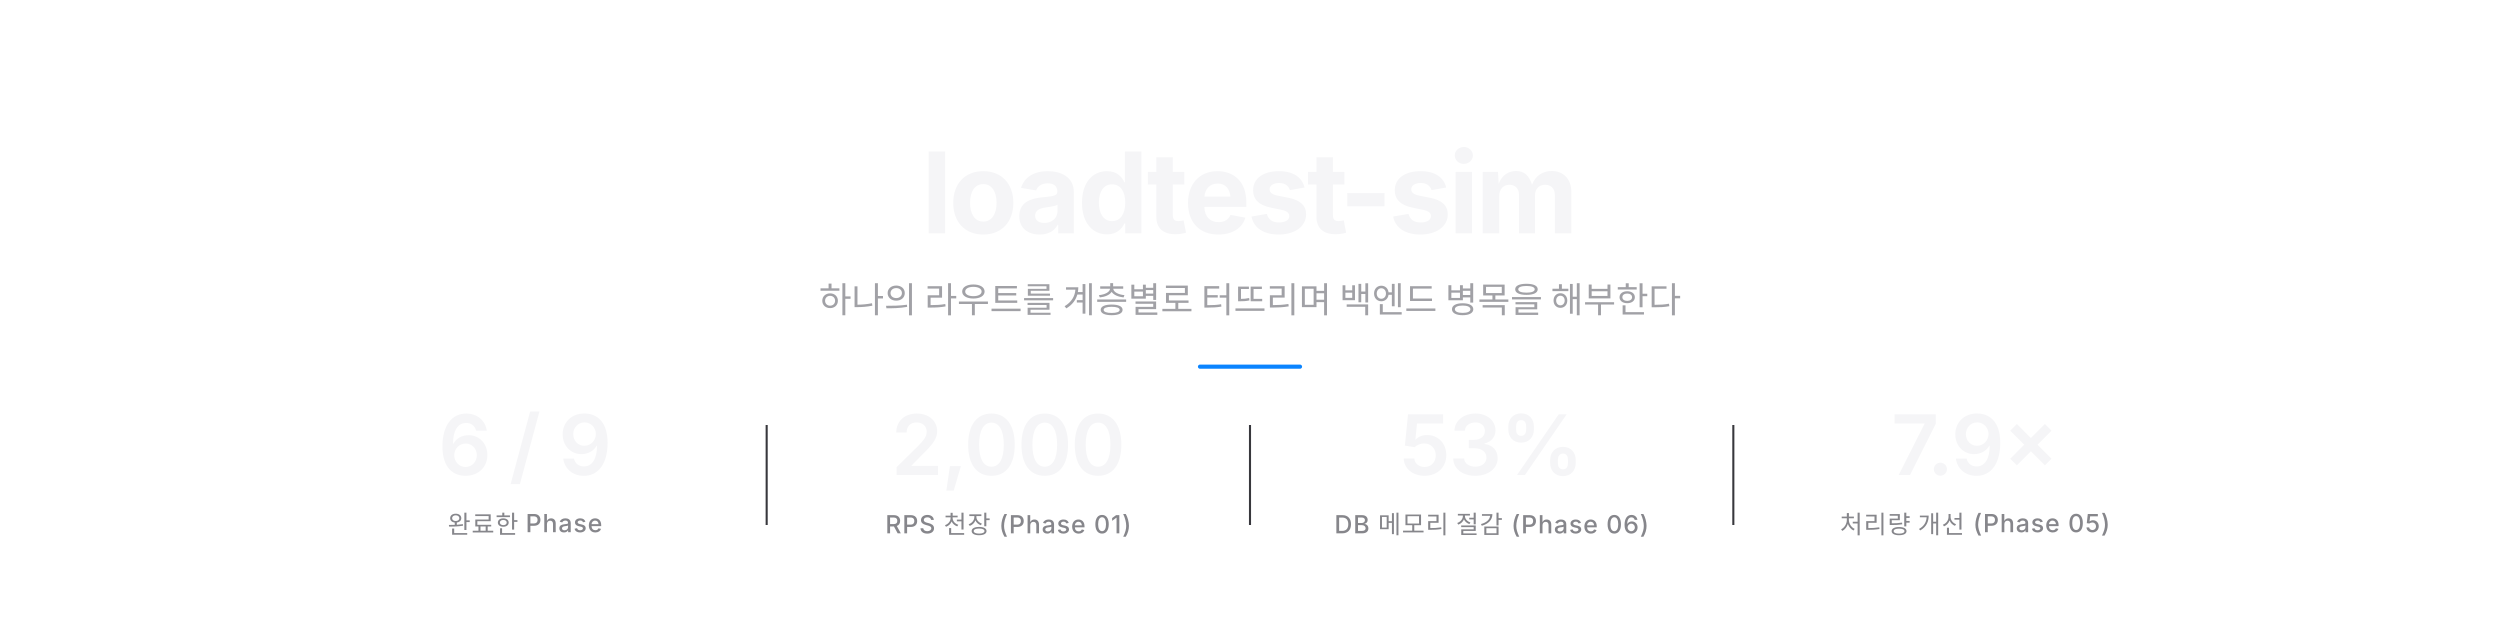
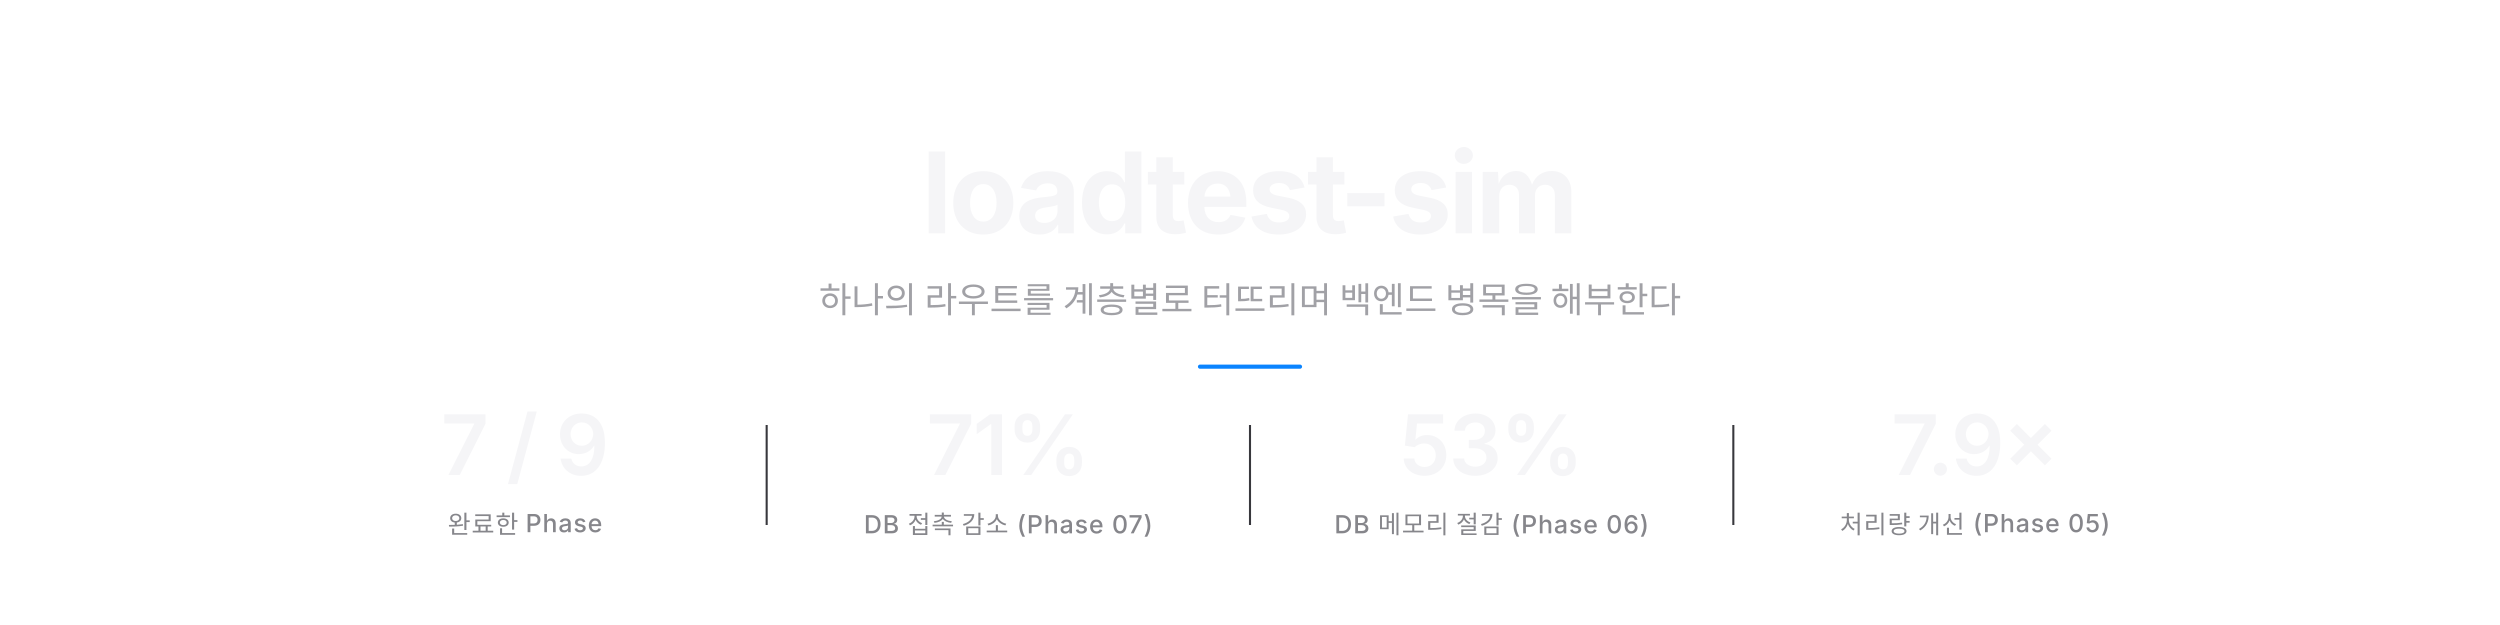
<svg xmlns="http://www.w3.org/2000/svg" viewBox="0 0 1200 300" width="1200" height="300" role="img" aria-label="loadtest-sim — 하나의 라우트를 계층별로 터뜨리며 백엔드 병목을 해부한다">
  <text x="600" y="112" font-family="-apple-system, BlinkMacSystemFont, 'Apple SD Gothic Neo', 'Segoe UI', 'Malgun Gothic', 'Noto Sans KR', system-ui, sans-serif" font-size="54" font-weight="700" letter-spacing="-1.6" fill="#f5f5f7" text-anchor="middle">loadtest​-sim</text>
  <text x="600" y="150" font-family="-apple-system, BlinkMacSystemFont, 'Apple SD Gothic Neo', 'Segoe UI', 'Malgun Gothic', 'Noto Sans KR', system-ui, sans-serif" font-size="17" font-weight="400" fill="#a1a1a6" text-anchor="middle">하나의 라우트를 계층별로 터뜨리며 백엔드 병목을 해부한다</text>
  <line x1="576" y1="176" x2="624" y2="176" stroke="#0a84ff" stroke-width="2" stroke-linecap="round" />
  <line x1="368" y1="204" x2="368" y2="252" stroke="#38383d" stroke-width="1" />
  <line x1="600" y1="204" x2="600" y2="252" stroke="#38383d" stroke-width="1" />
  <line x1="832" y1="204" x2="832" y2="252" stroke="#38383d" stroke-width="1" />
-   <text x="252" y="228" font-family="-apple-system, BlinkMacSystemFont, 'Apple SD Gothic Neo', 'Segoe UI', 'Malgun Gothic', 'Noto Sans KR', system-ui, sans-serif" font-size="40" font-weight="600" letter-spacing="-0.8" fill="#f5f5f7" text-anchor="middle">6 / 9</text>
+   <text x="252" y="228" font-family="-apple-system, BlinkMacSystemFont, 'Apple SD Gothic Neo', 'Segoe UI', 'Malgun Gothic', 'Noto Sans KR', system-ui, sans-serif" font-size="40" font-weight="600" letter-spacing="-0.8" fill="#f5f5f7" text-anchor="middle">7 / 9</text>
  <text x="252" y="256" font-family="-apple-system, BlinkMacSystemFont, 'Apple SD Gothic Neo', 'Segoe UI', 'Malgun Gothic', 'Noto Sans KR', system-ui, sans-serif" font-size="12" font-weight="500" letter-spacing="0.4" fill="#86868b" text-anchor="middle">완료한 Phase</text>
-   <text x="484" y="228" font-family="-apple-system, BlinkMacSystemFont, 'Apple SD Gothic Neo', 'Segoe UI', 'Malgun Gothic', 'Noto Sans KR', system-ui, sans-serif" font-size="40" font-weight="600" letter-spacing="-0.8" fill="#f5f5f7" text-anchor="middle">2,000</text>
-   <text x="484" y="256" font-family="-apple-system, BlinkMacSystemFont, 'Apple SD Gothic Neo', 'Segoe UI', 'Malgun Gothic', 'Noto Sans KR', system-ui, sans-serif" font-size="12" font-weight="500" letter-spacing="0.4" fill="#86868b" text-anchor="middle">RPS 천장 (Phase 01)</text>
+   <text x="484" y="228" font-family="-apple-system, BlinkMacSystemFont, 'Apple SD Gothic Neo', 'Segoe UI', 'Malgun Gothic', 'Noto Sans KR', system-ui, sans-serif" font-size="40" font-weight="600" letter-spacing="-0.8" fill="#f5f5f7" text-anchor="middle">71%</text>
+   <text x="484" y="256" font-family="-apple-system, BlinkMacSystemFont, 'Apple SD Gothic Neo', 'Segoe UI', 'Malgun Gothic', 'Noto Sans KR', system-ui, sans-serif" font-size="12" font-weight="500" letter-spacing="0.4" fill="#86868b" text-anchor="middle">DB 접촉 감소 (Phase 07)</text>
  <text x="716" y="228" font-family="-apple-system, BlinkMacSystemFont, 'Apple SD Gothic Neo', 'Segoe UI', 'Malgun Gothic', 'Noto Sans KR', system-ui, sans-serif" font-size="40" font-weight="600" letter-spacing="-0.8" fill="#f5f5f7" text-anchor="middle">53%</text>
  <text x="716" y="256" font-family="-apple-system, BlinkMacSystemFont, 'Apple SD Gothic Neo', 'Segoe UI', 'Malgun Gothic', 'Noto Sans KR', system-ui, sans-serif" font-size="12" font-weight="500" letter-spacing="0.4" fill="#86868b" text-anchor="middle">DB 메모리 절감 (Phase 06)</text>
  <text x="948" y="228" font-family="-apple-system, BlinkMacSystemFont, 'Apple SD Gothic Neo', 'Segoe UI', 'Malgun Gothic', 'Noto Sans KR', system-ui, sans-serif" font-size="40" font-weight="600" letter-spacing="-0.8" fill="#f5f5f7" text-anchor="middle">7.9×</text>
  <text x="948" y="256" font-family="-apple-system, BlinkMacSystemFont, 'Apple SD Gothic Neo', 'Segoe UI', 'Malgun Gothic', 'Noto Sans KR', system-ui, sans-serif" font-size="12" font-weight="500" letter-spacing="0.4" fill="#86868b" text-anchor="middle">처리량 개선 (Phase 05)</text>
</svg>
